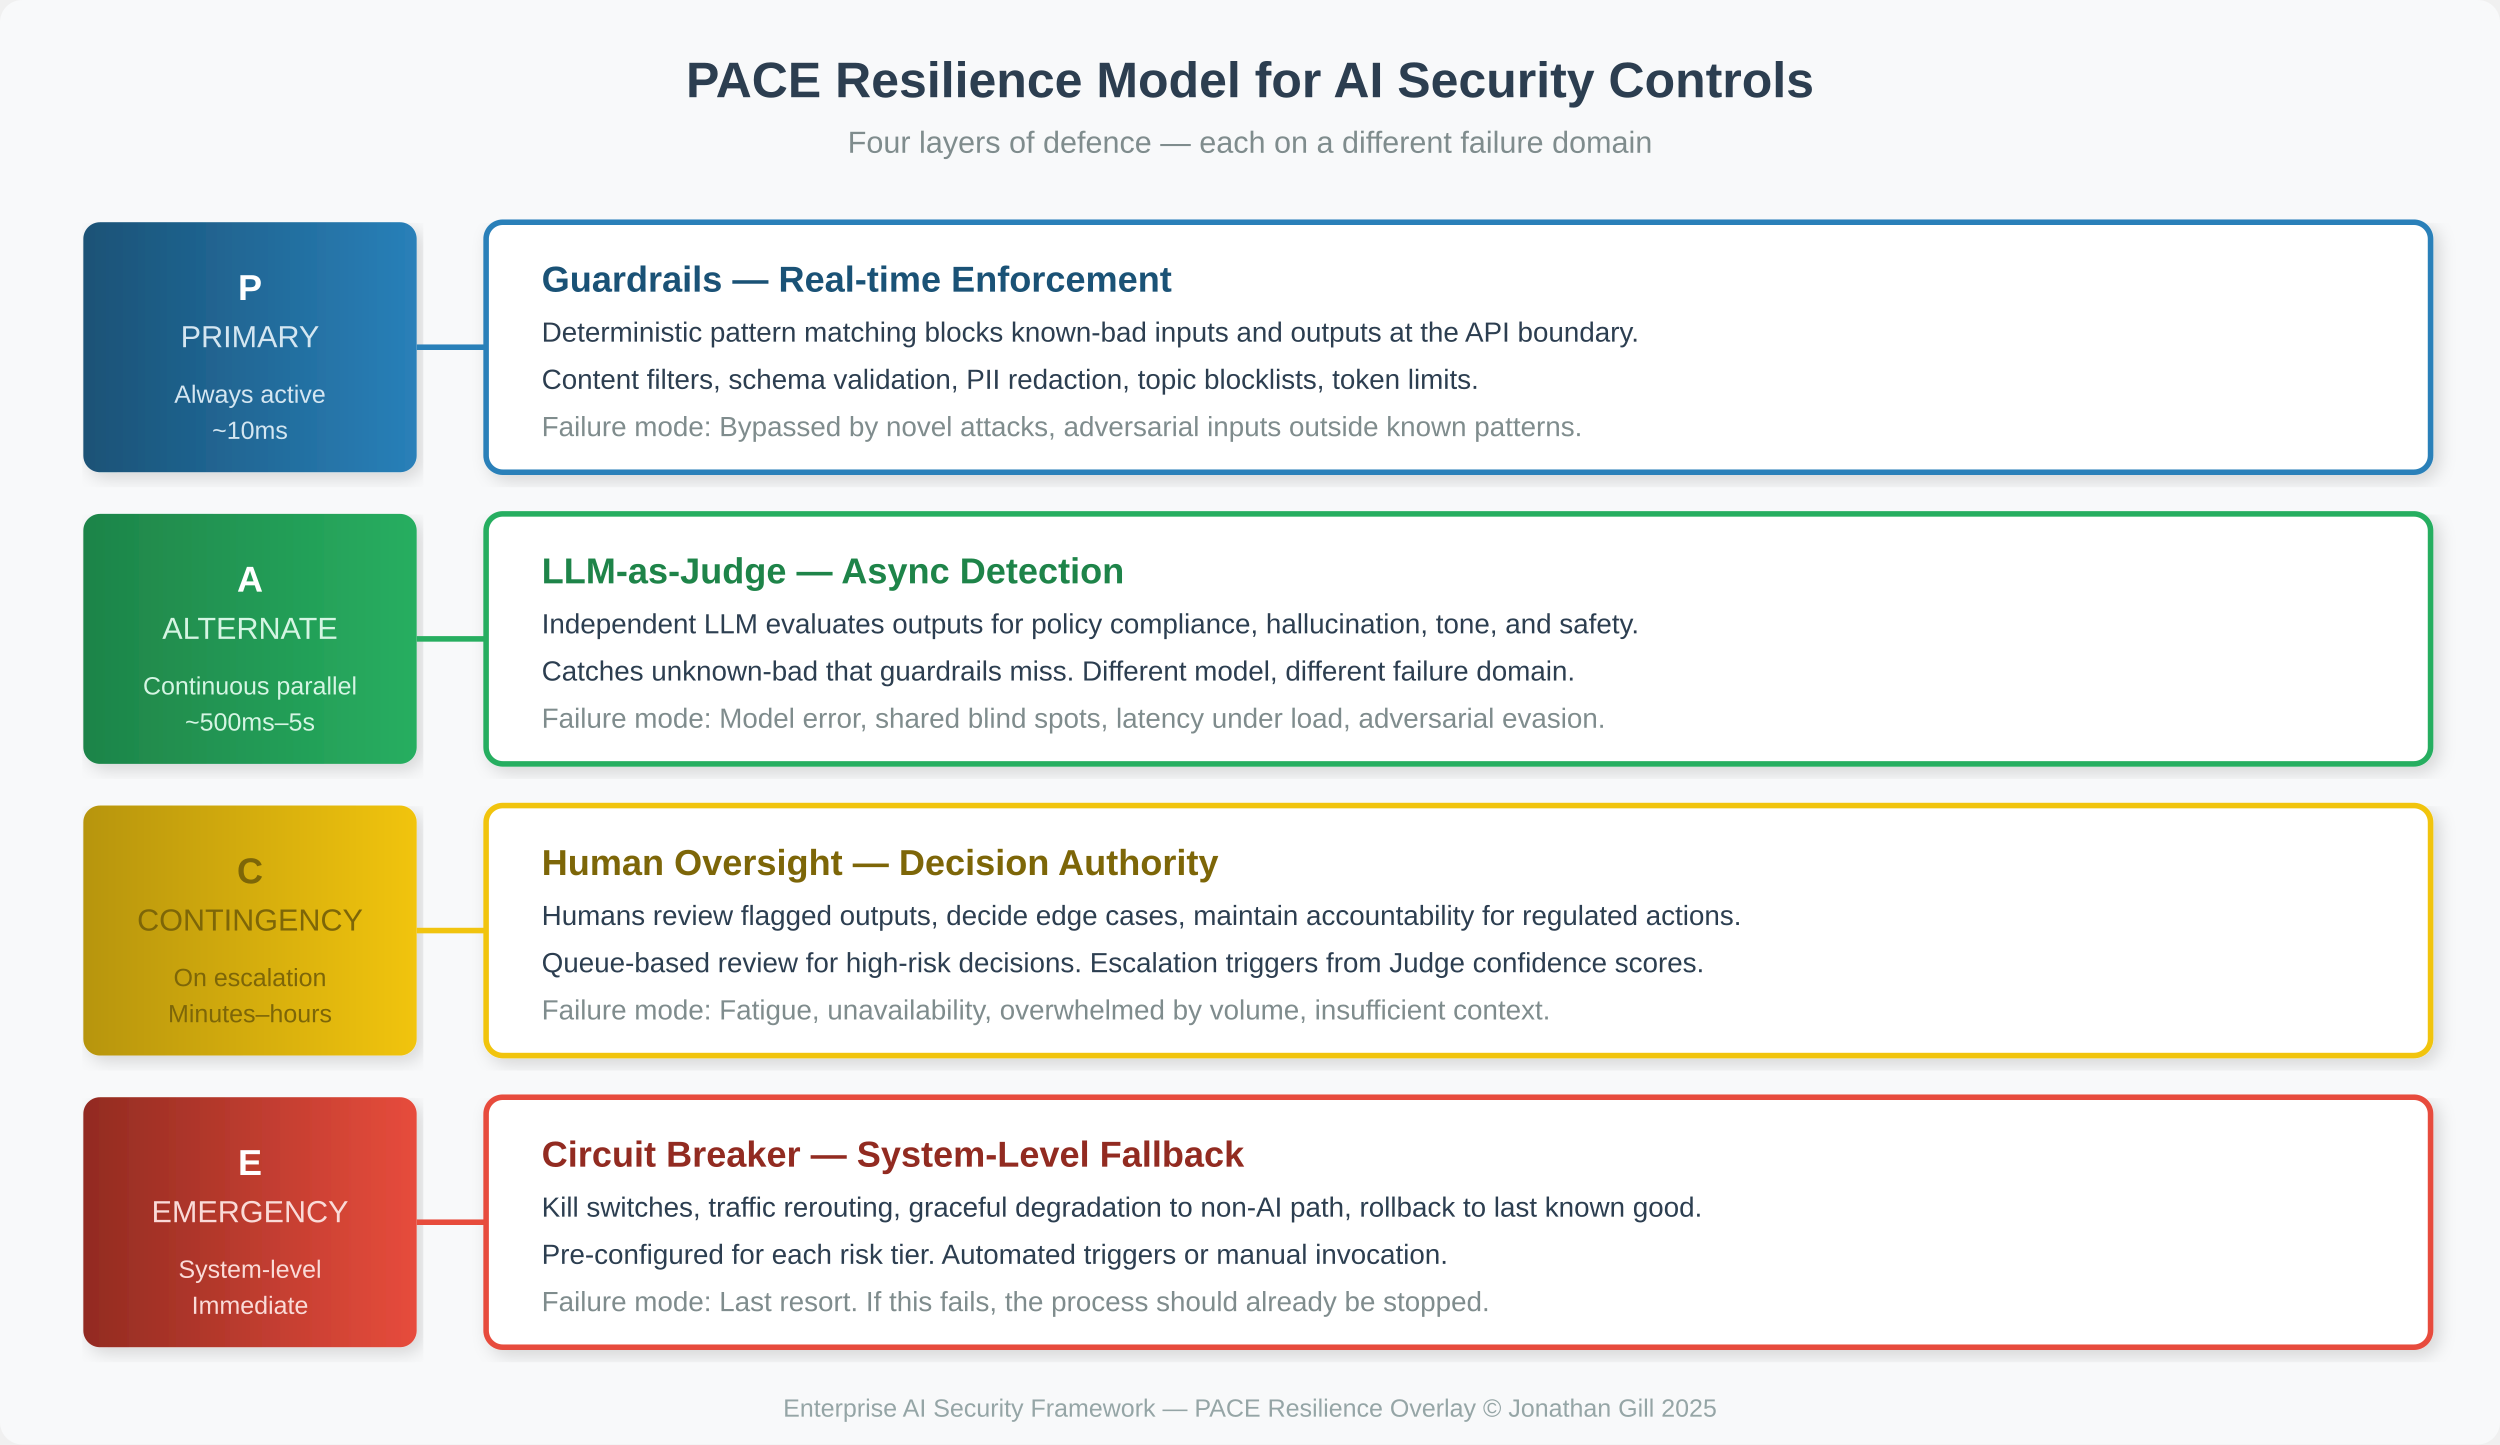
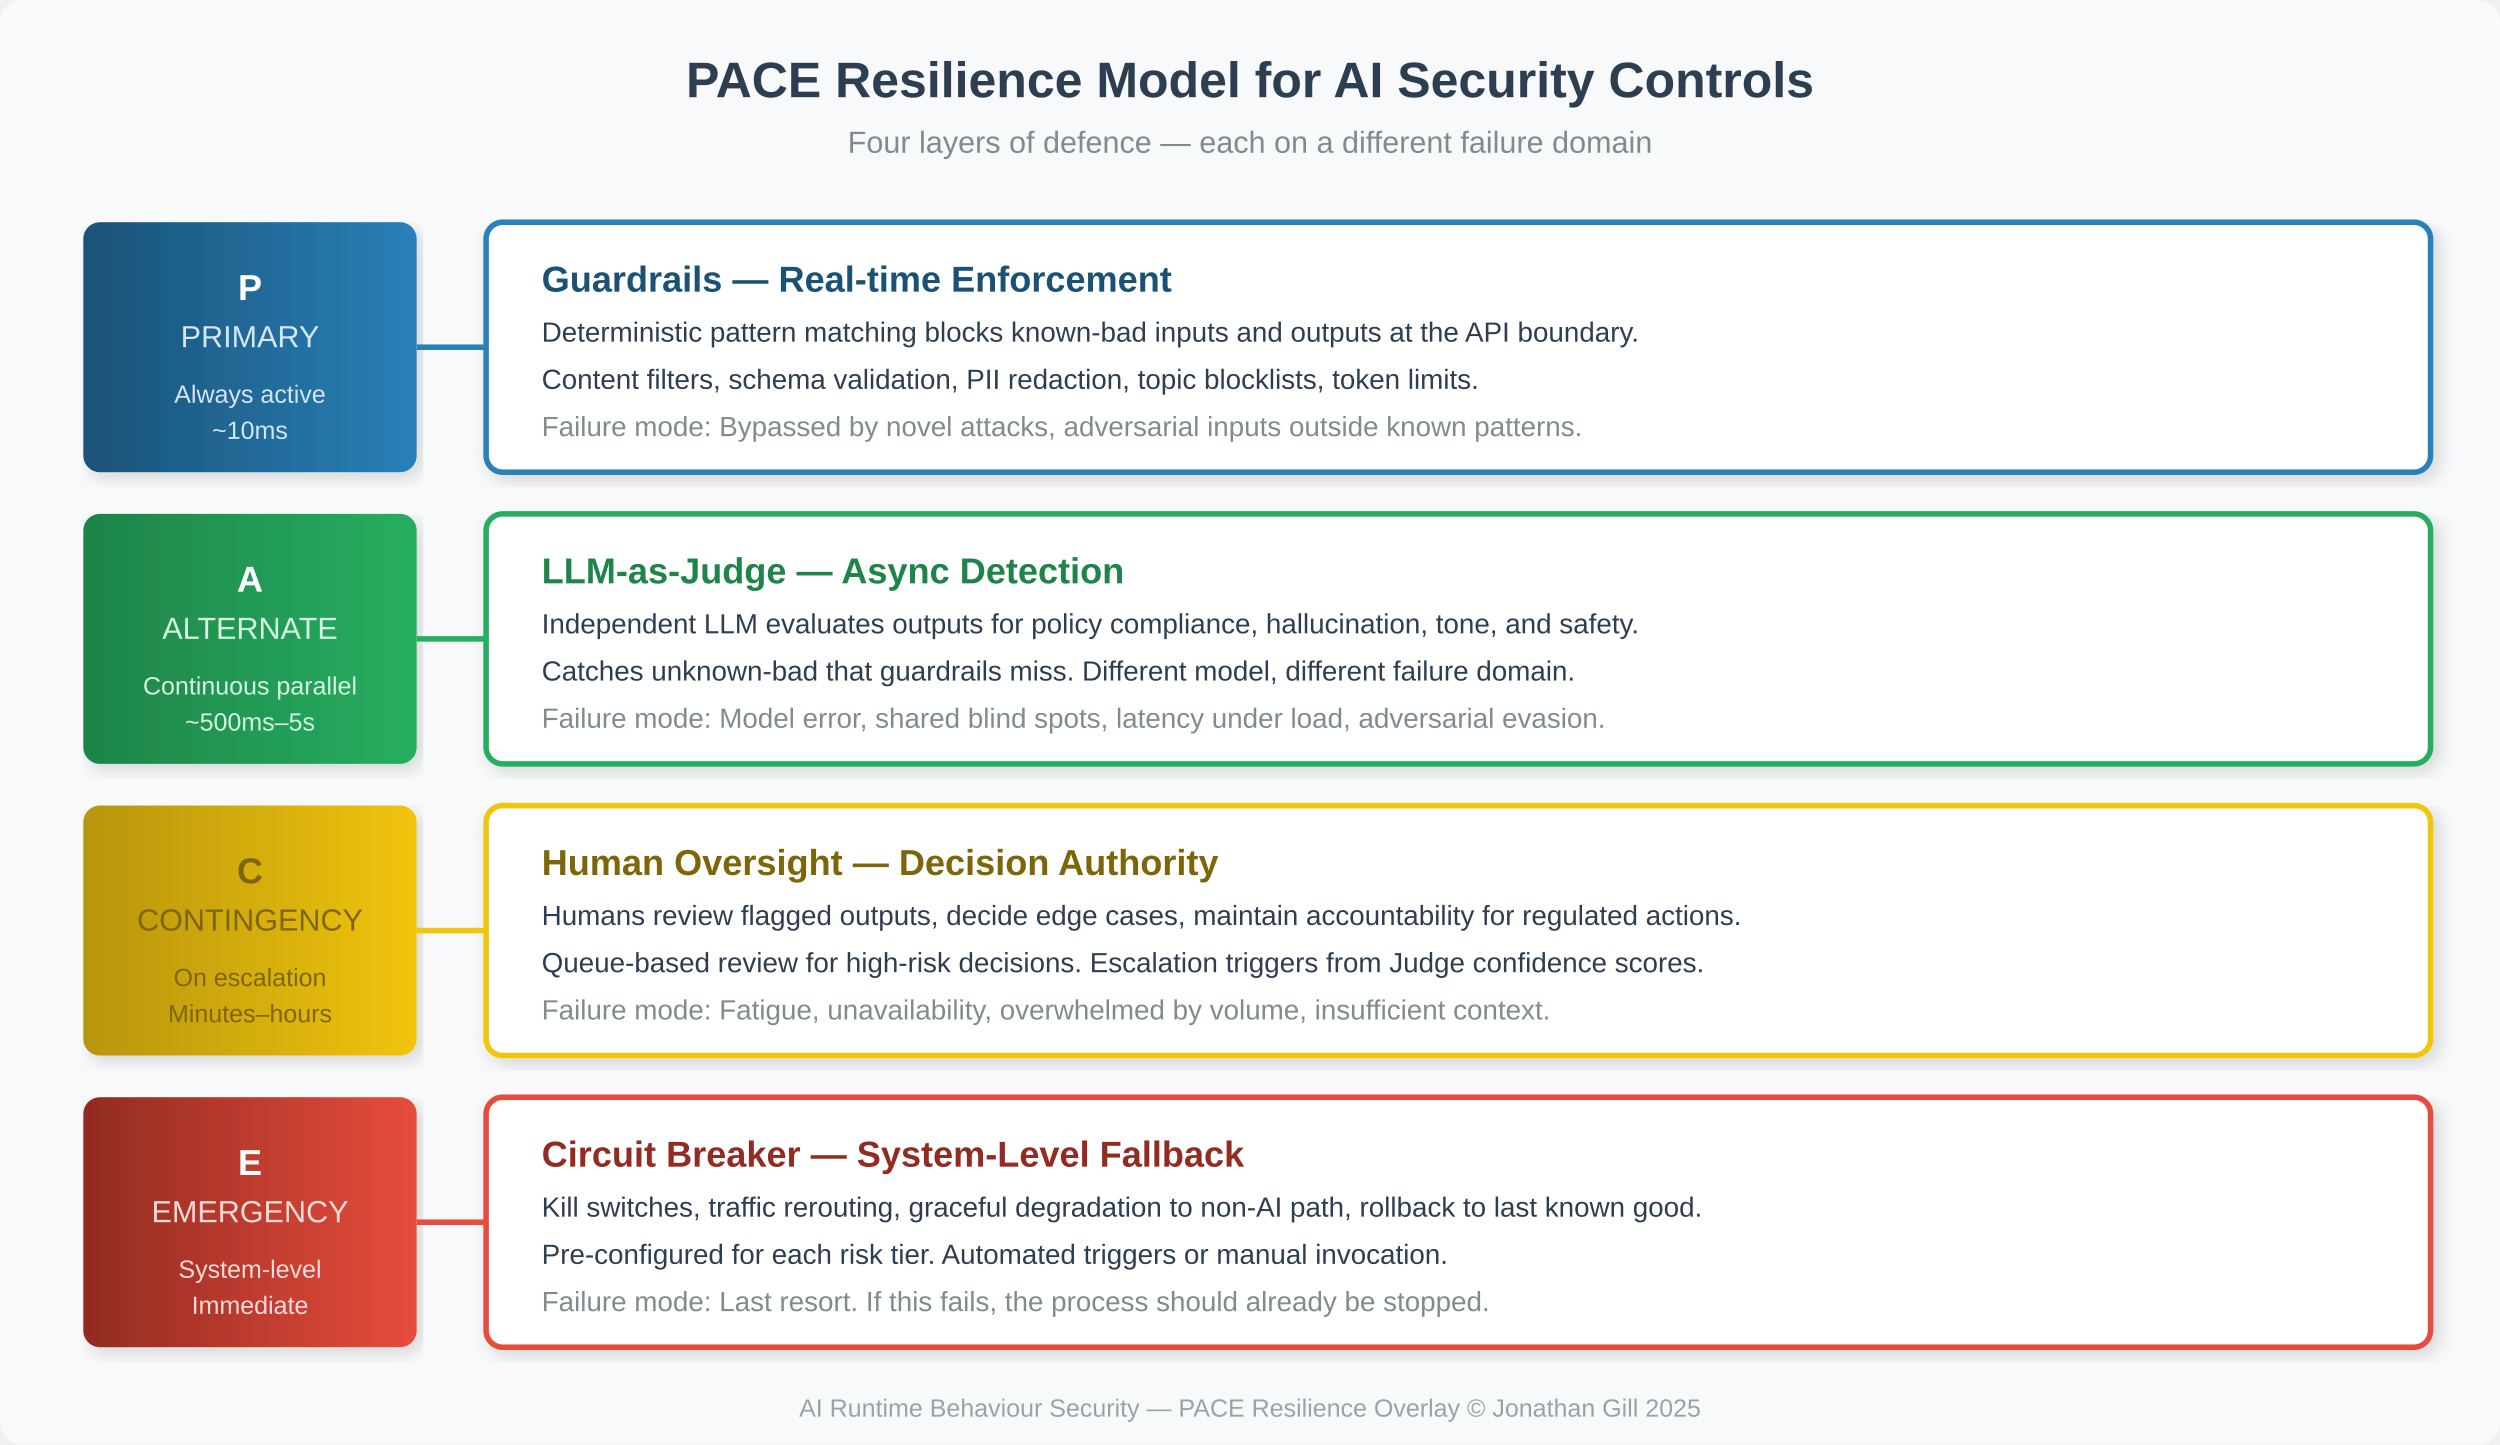
<svg xmlns="http://www.w3.org/2000/svg" width="900" height="520" viewBox="0 0 900 520" font-family="Arial, Helvetica, sans-serif">
  <defs>
    <linearGradient id="primaryGrad" x1="0%" y1="0%" x2="100%" y2="0%">
      <stop offset="0%" style="stop-color:#1a5276;stop-opacity:1" />
      <stop offset="100%" style="stop-color:#2980b9;stop-opacity:1" />
    </linearGradient>
    <linearGradient id="alternateGrad" x1="0%" y1="0%" x2="100%" y2="0%">
      <stop offset="0%" style="stop-color:#1e8449;stop-opacity:1" />
      <stop offset="100%" style="stop-color:#27ae60;stop-opacity:1" />
    </linearGradient>
    <linearGradient id="contingencyGrad" x1="0%" y1="0%" x2="100%" y2="0%">
      <stop offset="0%" style="stop-color:#b7950b;stop-opacity:1" />
      <stop offset="100%" style="stop-color:#f1c40f;stop-opacity:1" />
    </linearGradient>
    <linearGradient id="emergencyGrad" x1="0%" y1="0%" x2="100%" y2="0%">
      <stop offset="0%" style="stop-color:#922b21;stop-opacity:1" />
      <stop offset="100%" style="stop-color:#e74c3c;stop-opacity:1" />
    </linearGradient>
    <filter id="shadow" x="-2%" y="-2%" width="104%" height="108%">
      <feDropShadow dx="2" dy="2" stdDeviation="3" flood-opacity="0.15" />
    </filter>
  </defs>
  <rect width="900" height="520" fill="#f8f9fa" rx="8" />
  <text x="450" y="35" text-anchor="middle" font-size="18" font-weight="bold" fill="#2c3e50">PACE Resilience Model for AI Security Controls</text>
  <text x="450" y="55" text-anchor="middle" font-size="11" fill="#7f8c8d">Four layers of defence — each on a different failure domain</text>
  <rect x="30" y="80" width="120" height="90" rx="6" fill="url(#primaryGrad)" filter="url(#shadow)" />
  <text x="90" y="108" text-anchor="middle" font-size="13" font-weight="bold" fill="#fff">P</text>
  <text x="90" y="125" text-anchor="middle" font-size="11" fill="#d4e6f1">PRIMARY</text>
  <text x="90" y="145" text-anchor="middle" font-size="9" fill="#d4e6f1">Always active</text>
  <text x="90" y="158" text-anchor="middle" font-size="9" fill="#d4e6f1">~10ms</text>
  <rect x="30" y="185" width="120" height="90" rx="6" fill="url(#alternateGrad)" filter="url(#shadow)" />
  <text x="90" y="213" text-anchor="middle" font-size="13" font-weight="bold" fill="#fff">A</text>
  <text x="90" y="230" text-anchor="middle" font-size="11" fill="#d5f5e3">ALTERNATE</text>
  <text x="90" y="250" text-anchor="middle" font-size="9" fill="#d5f5e3">Continuous parallel</text>
  <text x="90" y="263" text-anchor="middle" font-size="9" fill="#d5f5e3">~500ms–5s</text>
  <rect x="30" y="290" width="120" height="90" rx="6" fill="url(#contingencyGrad)" filter="url(#shadow)" />
  <text x="90" y="318" text-anchor="middle" font-size="13" font-weight="bold" fill="#7d6608">C</text>
  <text x="90" y="335" text-anchor="middle" font-size="11" fill="#7d6608">CONTINGENCY</text>
  <text x="90" y="355" text-anchor="middle" font-size="9" fill="#7d6608">On escalation</text>
  <text x="90" y="368" text-anchor="middle" font-size="9" fill="#7d6608">Minutes–hours</text>
  <rect x="30" y="395" width="120" height="90" rx="6" fill="url(#emergencyGrad)" filter="url(#shadow)" />
  <text x="90" y="423" text-anchor="middle" font-size="13" font-weight="bold" fill="#fff">E</text>
  <text x="90" y="440" text-anchor="middle" font-size="11" fill="#fadbd8">EMERGENCY</text>
  <text x="90" y="460" text-anchor="middle" font-size="9" fill="#fadbd8">System-level</text>
  <text x="90" y="473" text-anchor="middle" font-size="9" fill="#fadbd8">Immediate</text>
  <rect x="175" y="80" width="700" height="90" rx="6" fill="#fff" stroke="#2980b9" stroke-width="2" filter="url(#shadow)" />
  <text x="195" y="105" font-size="13" font-weight="bold" fill="#1a5276">Guardrails — Real-time Enforcement</text>
  <text x="195" y="123" font-size="10" fill="#2c3e50">Deterministic pattern matching blocks known-bad inputs and outputs at the API boundary.</text>
  <text x="195" y="140" font-size="10" fill="#2c3e50">Content filters, schema validation, PII redaction, topic blocklists, token limits.</text>
  <text x="195" y="157" font-size="10" fill="#7f8c8d">Failure mode: Bypassed by novel attacks, adversarial inputs outside known patterns.</text>
  <rect x="175" y="185" width="700" height="90" rx="6" fill="#fff" stroke="#27ae60" stroke-width="2" filter="url(#shadow)" />
  <text x="195" y="210" font-size="13" font-weight="bold" fill="#1e8449">LLM-as-Judge — Async Detection</text>
  <text x="195" y="228" font-size="10" fill="#2c3e50">Independent LLM evaluates outputs for policy compliance, hallucination, tone, and safety.</text>
  <text x="195" y="245" font-size="10" fill="#2c3e50">Catches unknown-bad that guardrails miss. Different model, different failure domain.</text>
  <text x="195" y="262" font-size="10" fill="#7f8c8d">Failure mode: Model error, shared blind spots, latency under load, adversarial evasion.</text>
  <rect x="175" y="290" width="700" height="90" rx="6" fill="#fff" stroke="#f1c40f" stroke-width="2" filter="url(#shadow)" />
  <text x="195" y="315" font-size="13" font-weight="bold" fill="#7d6608">Human Oversight — Decision Authority</text>
  <text x="195" y="333" font-size="10" fill="#2c3e50">Humans review flagged outputs, decide edge cases, maintain accountability for regulated actions.</text>
  <text x="195" y="350" font-size="10" fill="#2c3e50">Queue-based review for high-risk decisions. Escalation triggers from Judge confidence scores.</text>
  <text x="195" y="367" font-size="10" fill="#7f8c8d">Failure mode: Fatigue, unavailability, overwhelmed by volume, insufficient context.</text>
  <rect x="175" y="395" width="700" height="90" rx="6" fill="#fff" stroke="#e74c3c" stroke-width="2" filter="url(#shadow)" />
  <text x="195" y="420" font-size="13" font-weight="bold" fill="#922b21">Circuit Breaker — System-Level Fallback</text>
  <text x="195" y="438" font-size="10" fill="#2c3e50">Kill switches, traffic rerouting, graceful degradation to non-AI path, rollback to last known good.</text>
  <text x="195" y="455" font-size="10" fill="#2c3e50">Pre-configured for each risk tier. Automated triggers or manual invocation.</text>
  <text x="195" y="472" font-size="10" fill="#7f8c8d">Failure mode: Last resort. If this fails, the process should already be stopped.</text>
  <line x1="150" y1="125" x2="175" y2="125" stroke="#2980b9" stroke-width="2" marker-end="url(#arrowBlue)" />
  <line x1="150" y1="230" x2="175" y2="230" stroke="#27ae60" stroke-width="2" />
  <line x1="150" y1="335" x2="175" y2="335" stroke="#f1c40f" stroke-width="2" />
  <line x1="150" y1="440" x2="175" y2="440" stroke="#e74c3c" stroke-width="2" />
-   <text x="450" y="510" text-anchor="middle" font-size="9" fill="#95a5a6">Enterprise AI Security Framework — PACE Resilience Overlay © Jonathan Gill 2025</text>
+   <text x="450" y="510" text-anchor="middle" font-size="9" fill="#95a5a6">AI Runtime Behaviour Security — PACE Resilience Overlay © Jonathan Gill 2025</text>
</svg>
